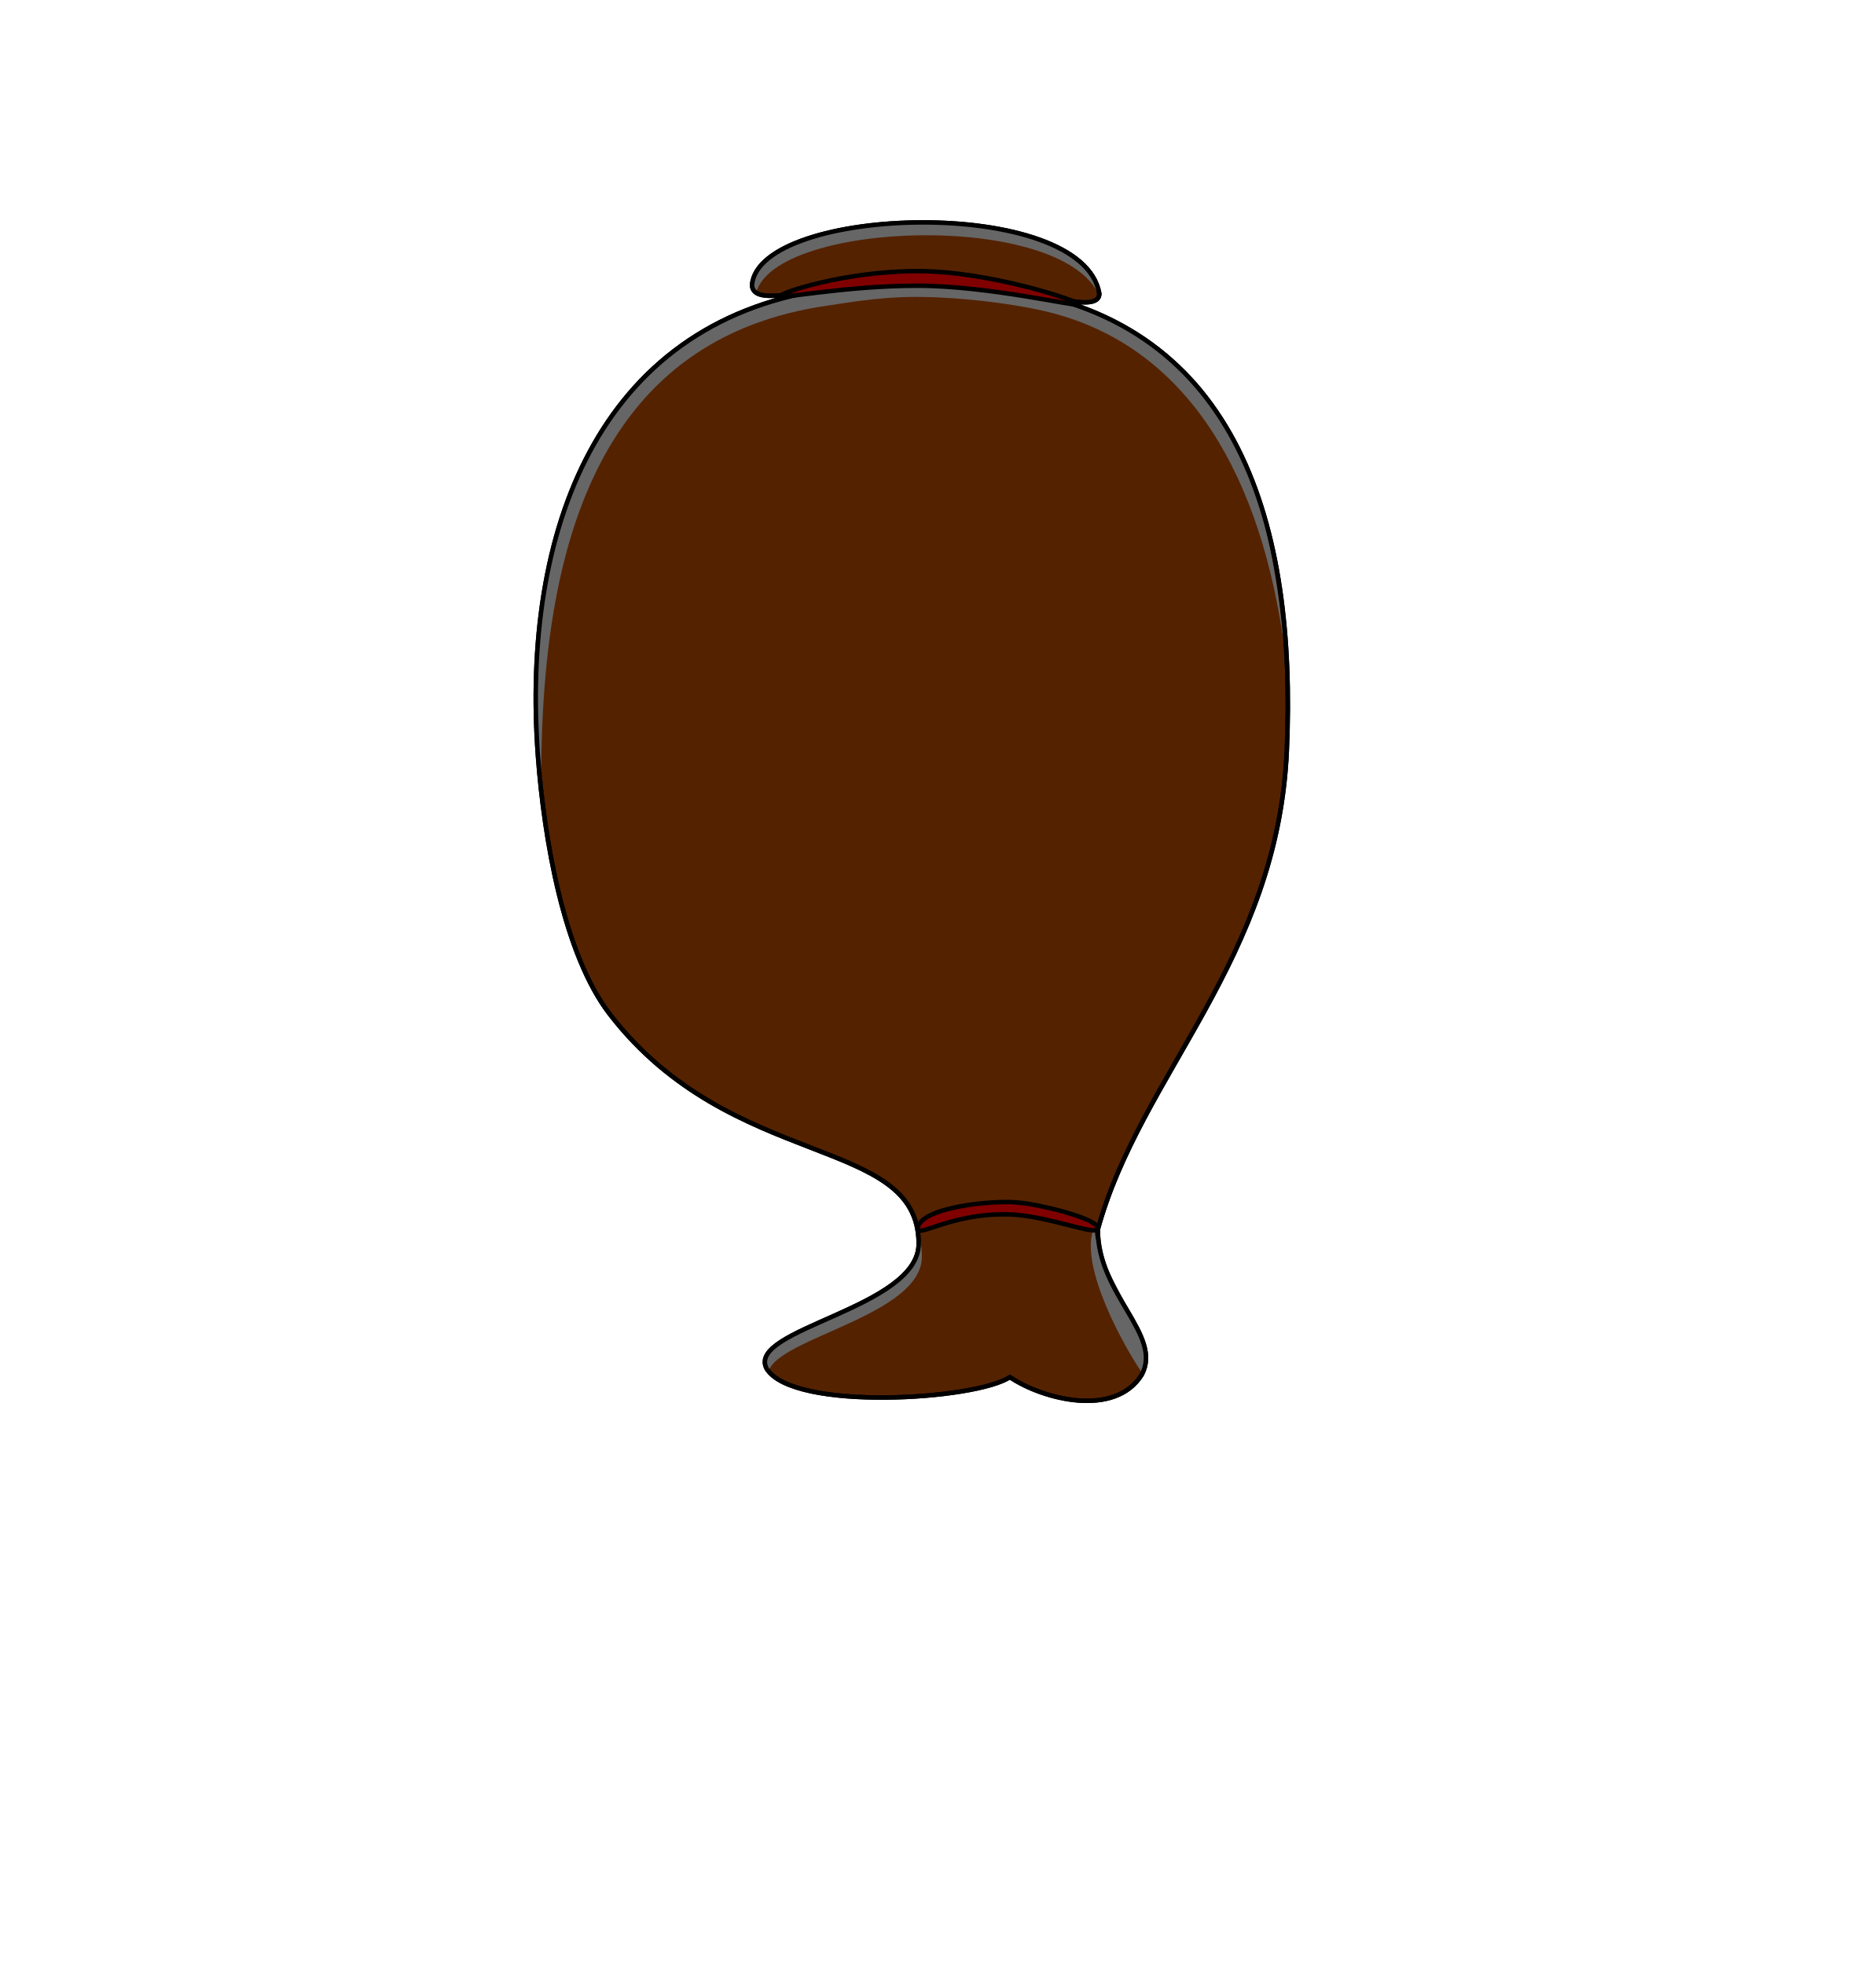
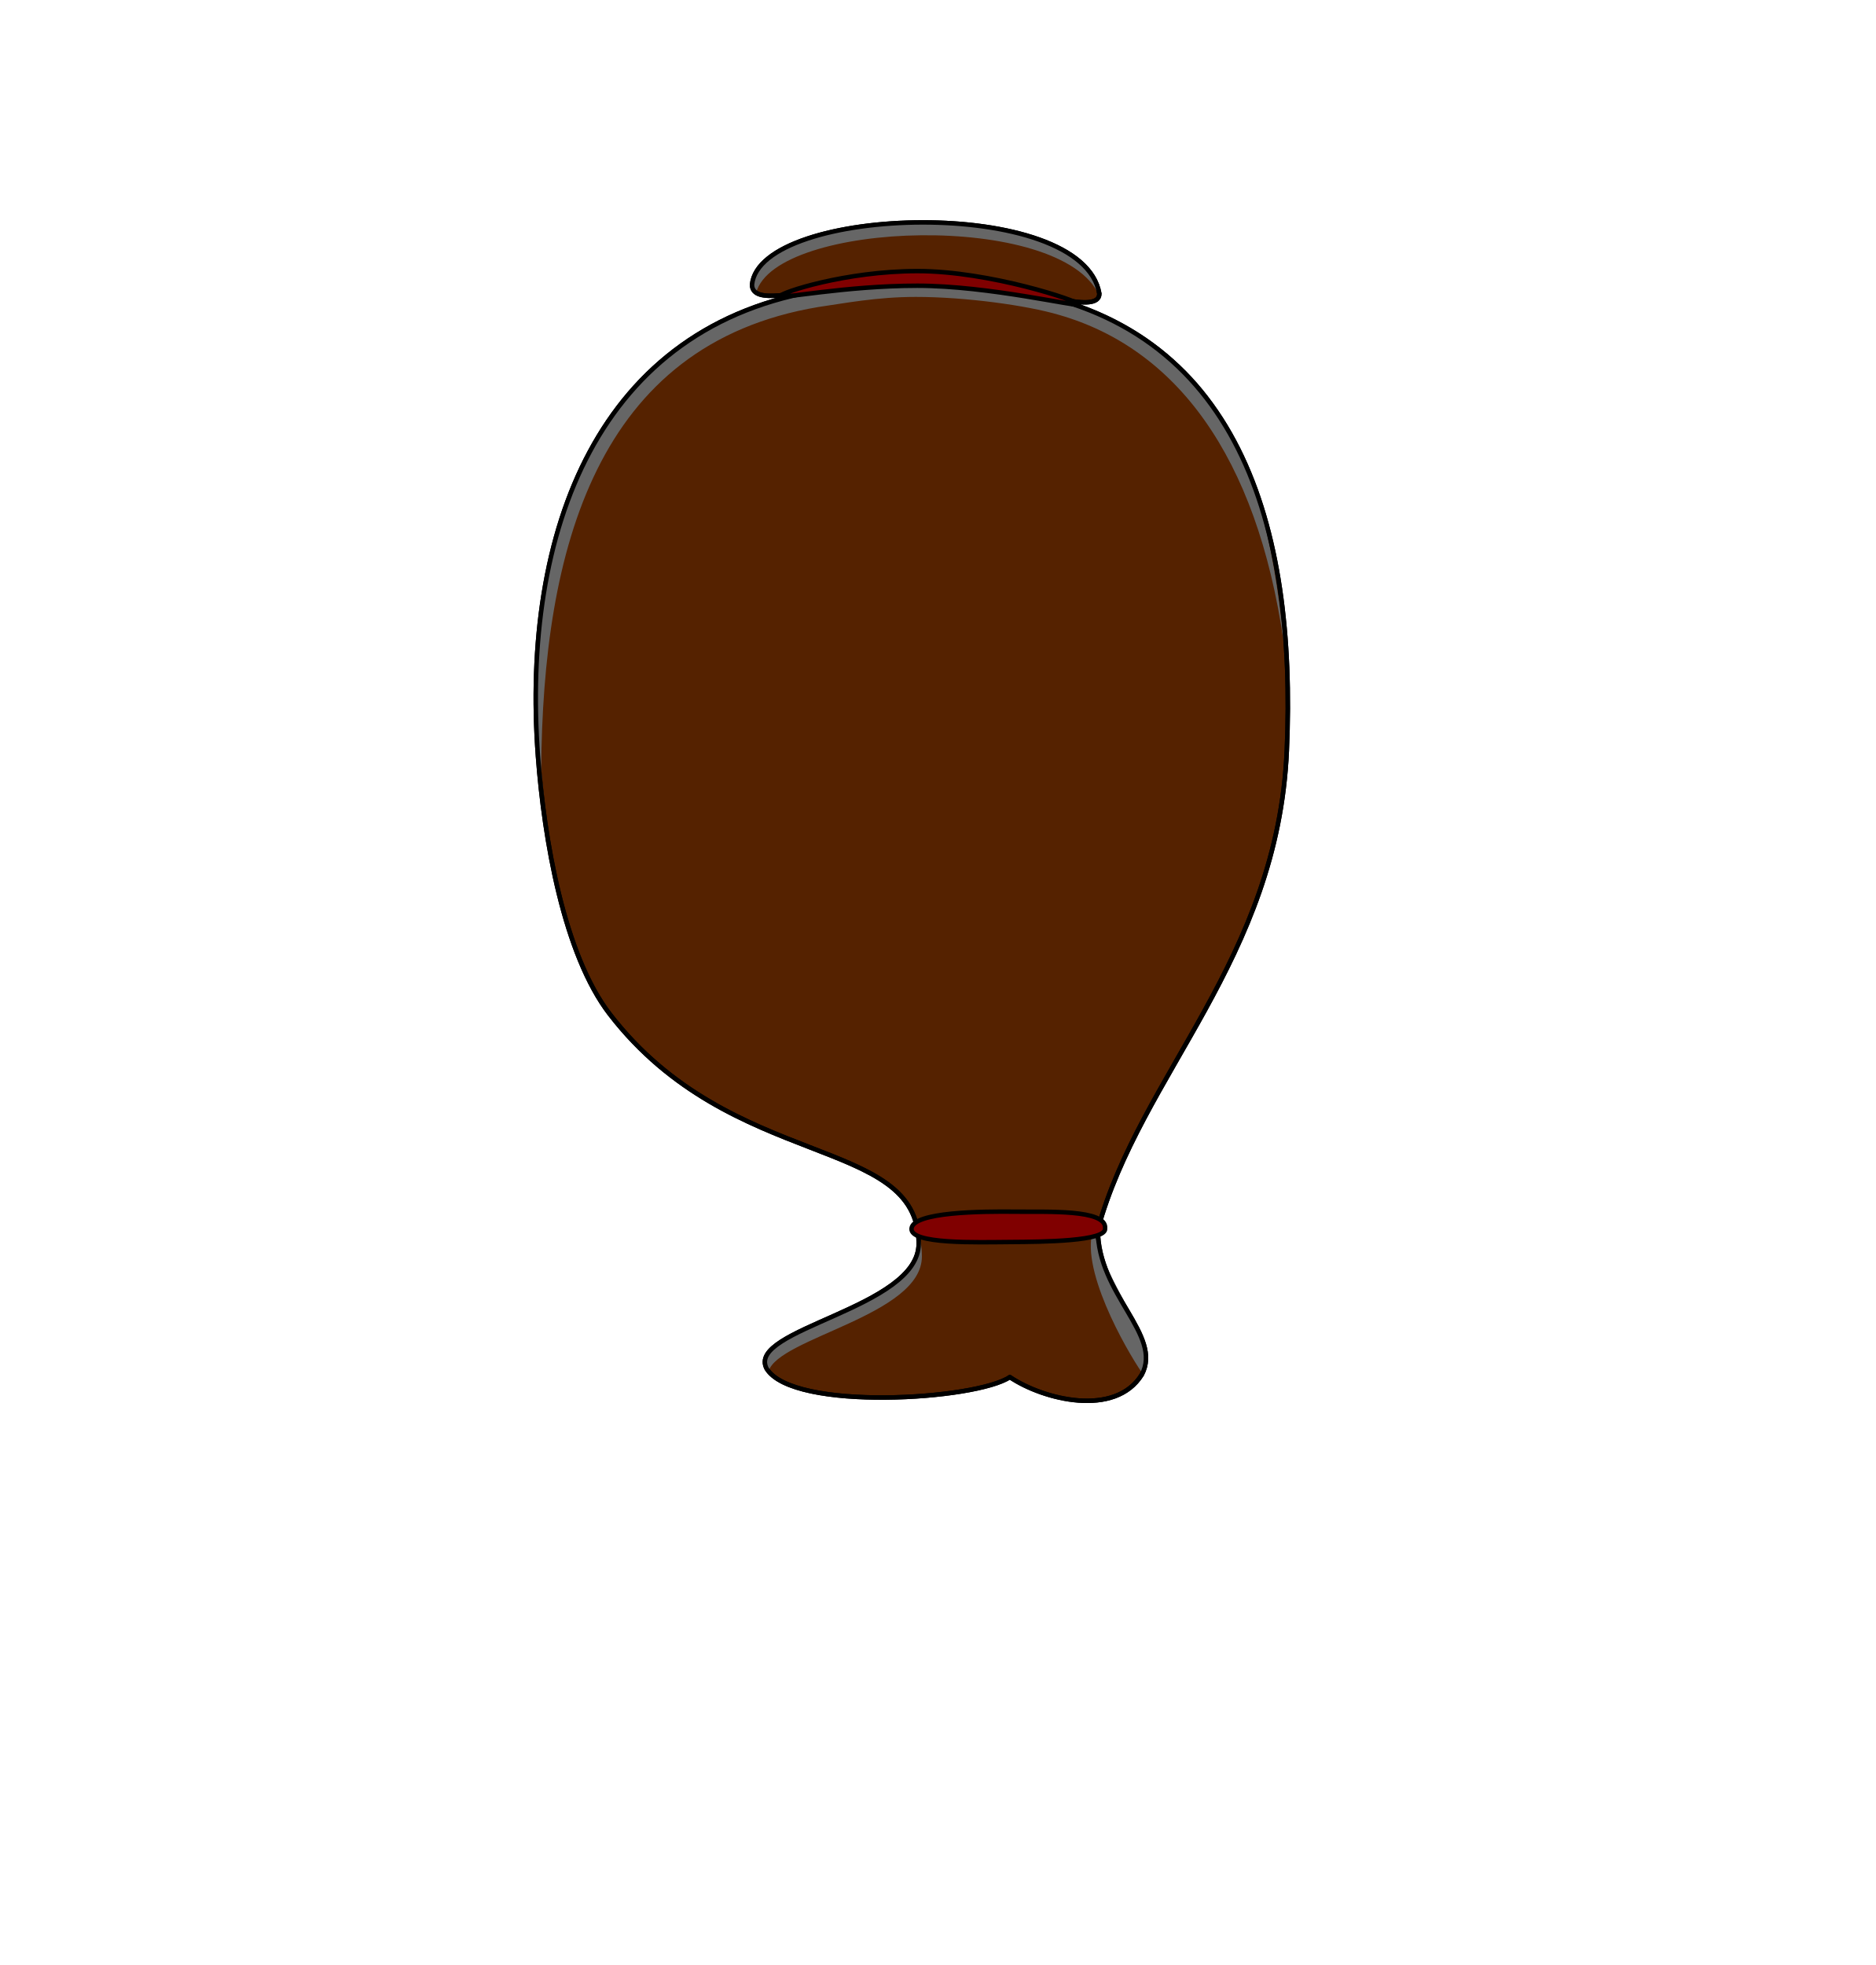
<svg xmlns="http://www.w3.org/2000/svg" width="840" height="880" viewBox="0 0 222.25 232.833" version="1.1" id="mySVG">
  <defs id="defs2">
    </defs>
  <g id="layer1">
    <path id="hair_long" style="fill:#552200;stroke:#000000;stroke-width:0.529;stroke-linecap:round;stroke-linejoin:round" d="m 89.116,33.732 c 0.02,2.521 5.787,0.676 8.512,0.601 -26.847,4.091 -35.852,28.691 -33.877,55.301 0.729,9.831 3.062,23.484 8.531,30.561 14.459,18.71 36.531,14.238 36.584,27.153 0.032,7.68 -20.525,10.112 -18.015,14.828 3.151,5.09 24.847,3.689 28.815,0.995 3.999,2.689 12.488,4.798 15.636,-0.286 2.51,-4.716 -5.239,-9.522 -5.207,-17.202 5.049,-18.405 21.301,-31.931 22.393,-56.729 1.175,-26.657 -5.715,-50.537 -32.562,-54.629 2.724,0.076 10.328,2.997 10.348,0.476 C 128.286,23.128 90.054,24.302 89.116,33.732 Z" />
    <path id="hair_highlight" style="fill:#666666;stroke:none;stroke-width:0.529;stroke-linecap:round;stroke-linejoin:round;stroke-dasharray:none" d="m 109.301,26.352 c -9.924,0.013 -19.716,2.665 -20.185,7.38 0.004,0.439 0.184,0.743 0.49,0.95 2.294,-8.546 36.212,-9.708 40.645,0.328 0.014,-0.065 0.022,-0.135 0.023,-0.209 -0.994,-5.837 -11.049,-8.462 -20.973,-8.449 z m -0.686,7.53 c -5.917,0 -11.805,0.568 -14.55,1.355 -0.866,-0.062 -2.052,0.208 -4.079,0.964 -21.36,7.958 -28.009,29.529 -26.235,53.432 0.386,5.2 1.228,11.466 2.738,17.266 -1.273,-5.36 -2.005,-10.998 -2.357,-15.746 0.196,-26.061 6.534,-50.366 32.827,-54.772 3.069,-0.437 6.92,-1.2 11.563,-1.2 5.829,0 13.14,0.992 16.991,2.135 13.768,3.965 23.41,16.567 26.595,38.717 -2.379,-25.528 -10.658,-33.944 -22.04,-38.871 -0.735,-0.223 -1.394,-0.409 -2,-0.567 -1.493,-1.203 -11.948,-2.714 -19.452,-2.714 z M 108.751,145.877 c 0.071,0.465 0.112,0.952 0.114,1.47 0.032,7.68 -20.525,10.112 -18.015,14.828 0.067,0.108 0.145,0.213 0.229,0.315 1.126,-3.983 18.195,-6.624 18.166,-13.623 -0.005,-1.119 -0.178,-2.105 -0.494,-2.99 z m 20.912,-0.474 c -1.964,4.551 3.82,14.564 5.593,17.148 2.538,-2.89 -5.617,-12.681 -5.593,-17.148 z" />
    <path id="path7682" style="fill:none;stroke:#000000;stroke-width:0.529;stroke-linecap:round;stroke-linejoin:round;stroke-dasharray:none" d="m 89.116,33.732 c 0.02,2.521 5.787,0.676 8.512,0.601 -26.847,4.091 -35.852,28.691 -33.877,55.301 0.729,9.831 3.062,23.484 8.531,30.561 14.459,18.71 36.531,14.238 36.584,27.153 0.032,7.68 -20.525,10.112 -18.015,14.828 3.151,5.09 24.847,3.689 28.815,0.995 3.999,2.689 12.488,4.798 15.636,-0.286 2.51,-4.716 -5.239,-9.522 -5.207,-17.202 5.049,-18.405 21.301,-31.931 22.393,-56.729 1.175,-26.657 -5.715,-50.537 -32.562,-54.629 2.724,0.076 10.328,2.997 10.348,0.476 C 128.286,23.128 90.054,24.302 89.116,33.732 Z" />
-     <path id="hair_band" style="fill:#800000;stroke:#000000;stroke-width:0.529;stroke-linecap:round;stroke-linejoin:round;stroke-dasharray:none" d="m 108.739,32.121 c -8.569,0 -16.254,2.566 -16.254,2.951 0,0.385 7.653,-1.216 16.223,-1.216 8.57,0 19.144,2.593 19.144,2.208 0,-0.385 -10.542,-3.943 -19.112,-3.943 z m -0.004,113.391 c -0.077,1.286 3.923,-1.83 10.899,-1.615 4.822,0.148 11.381,3.031 10.339,1.386 -0.69,-1.088 -6.945,-2.607 -9.271,-2.785 -2.848,-0.324 -11.53,0.481 -11.968,3.014 z" />
+     <path id="hair_band" style="fill:#800000;stroke:#000000;stroke-width:0.529;stroke-linecap:round;stroke-linejoin:round;stroke-dasharray:none" d="m 108.739,32.121 c -8.569,0 -16.254,2.566 -16.254,2.951 0,0.385 7.653,-1.216 16.223,-1.216 8.57,0 19.144,2.593 19.144,2.208 0,-0.385 -10.542,-3.943 -19.112,-3.943 z m -0.721,113.436 c -0.205,1.898 7.774,1.634 11.75,1.609 3.778,-0.024 11.388,-0.08 11.186,-1.606 -0.002,-0.017 0.003,-0.035 0.004,-0.053 0.134,-2.232 -6.928,-1.891 -10.48,-1.934 -4.205,-0.052 -12.249,0.026 -12.46,1.984 z" />
  </g>
</svg>
